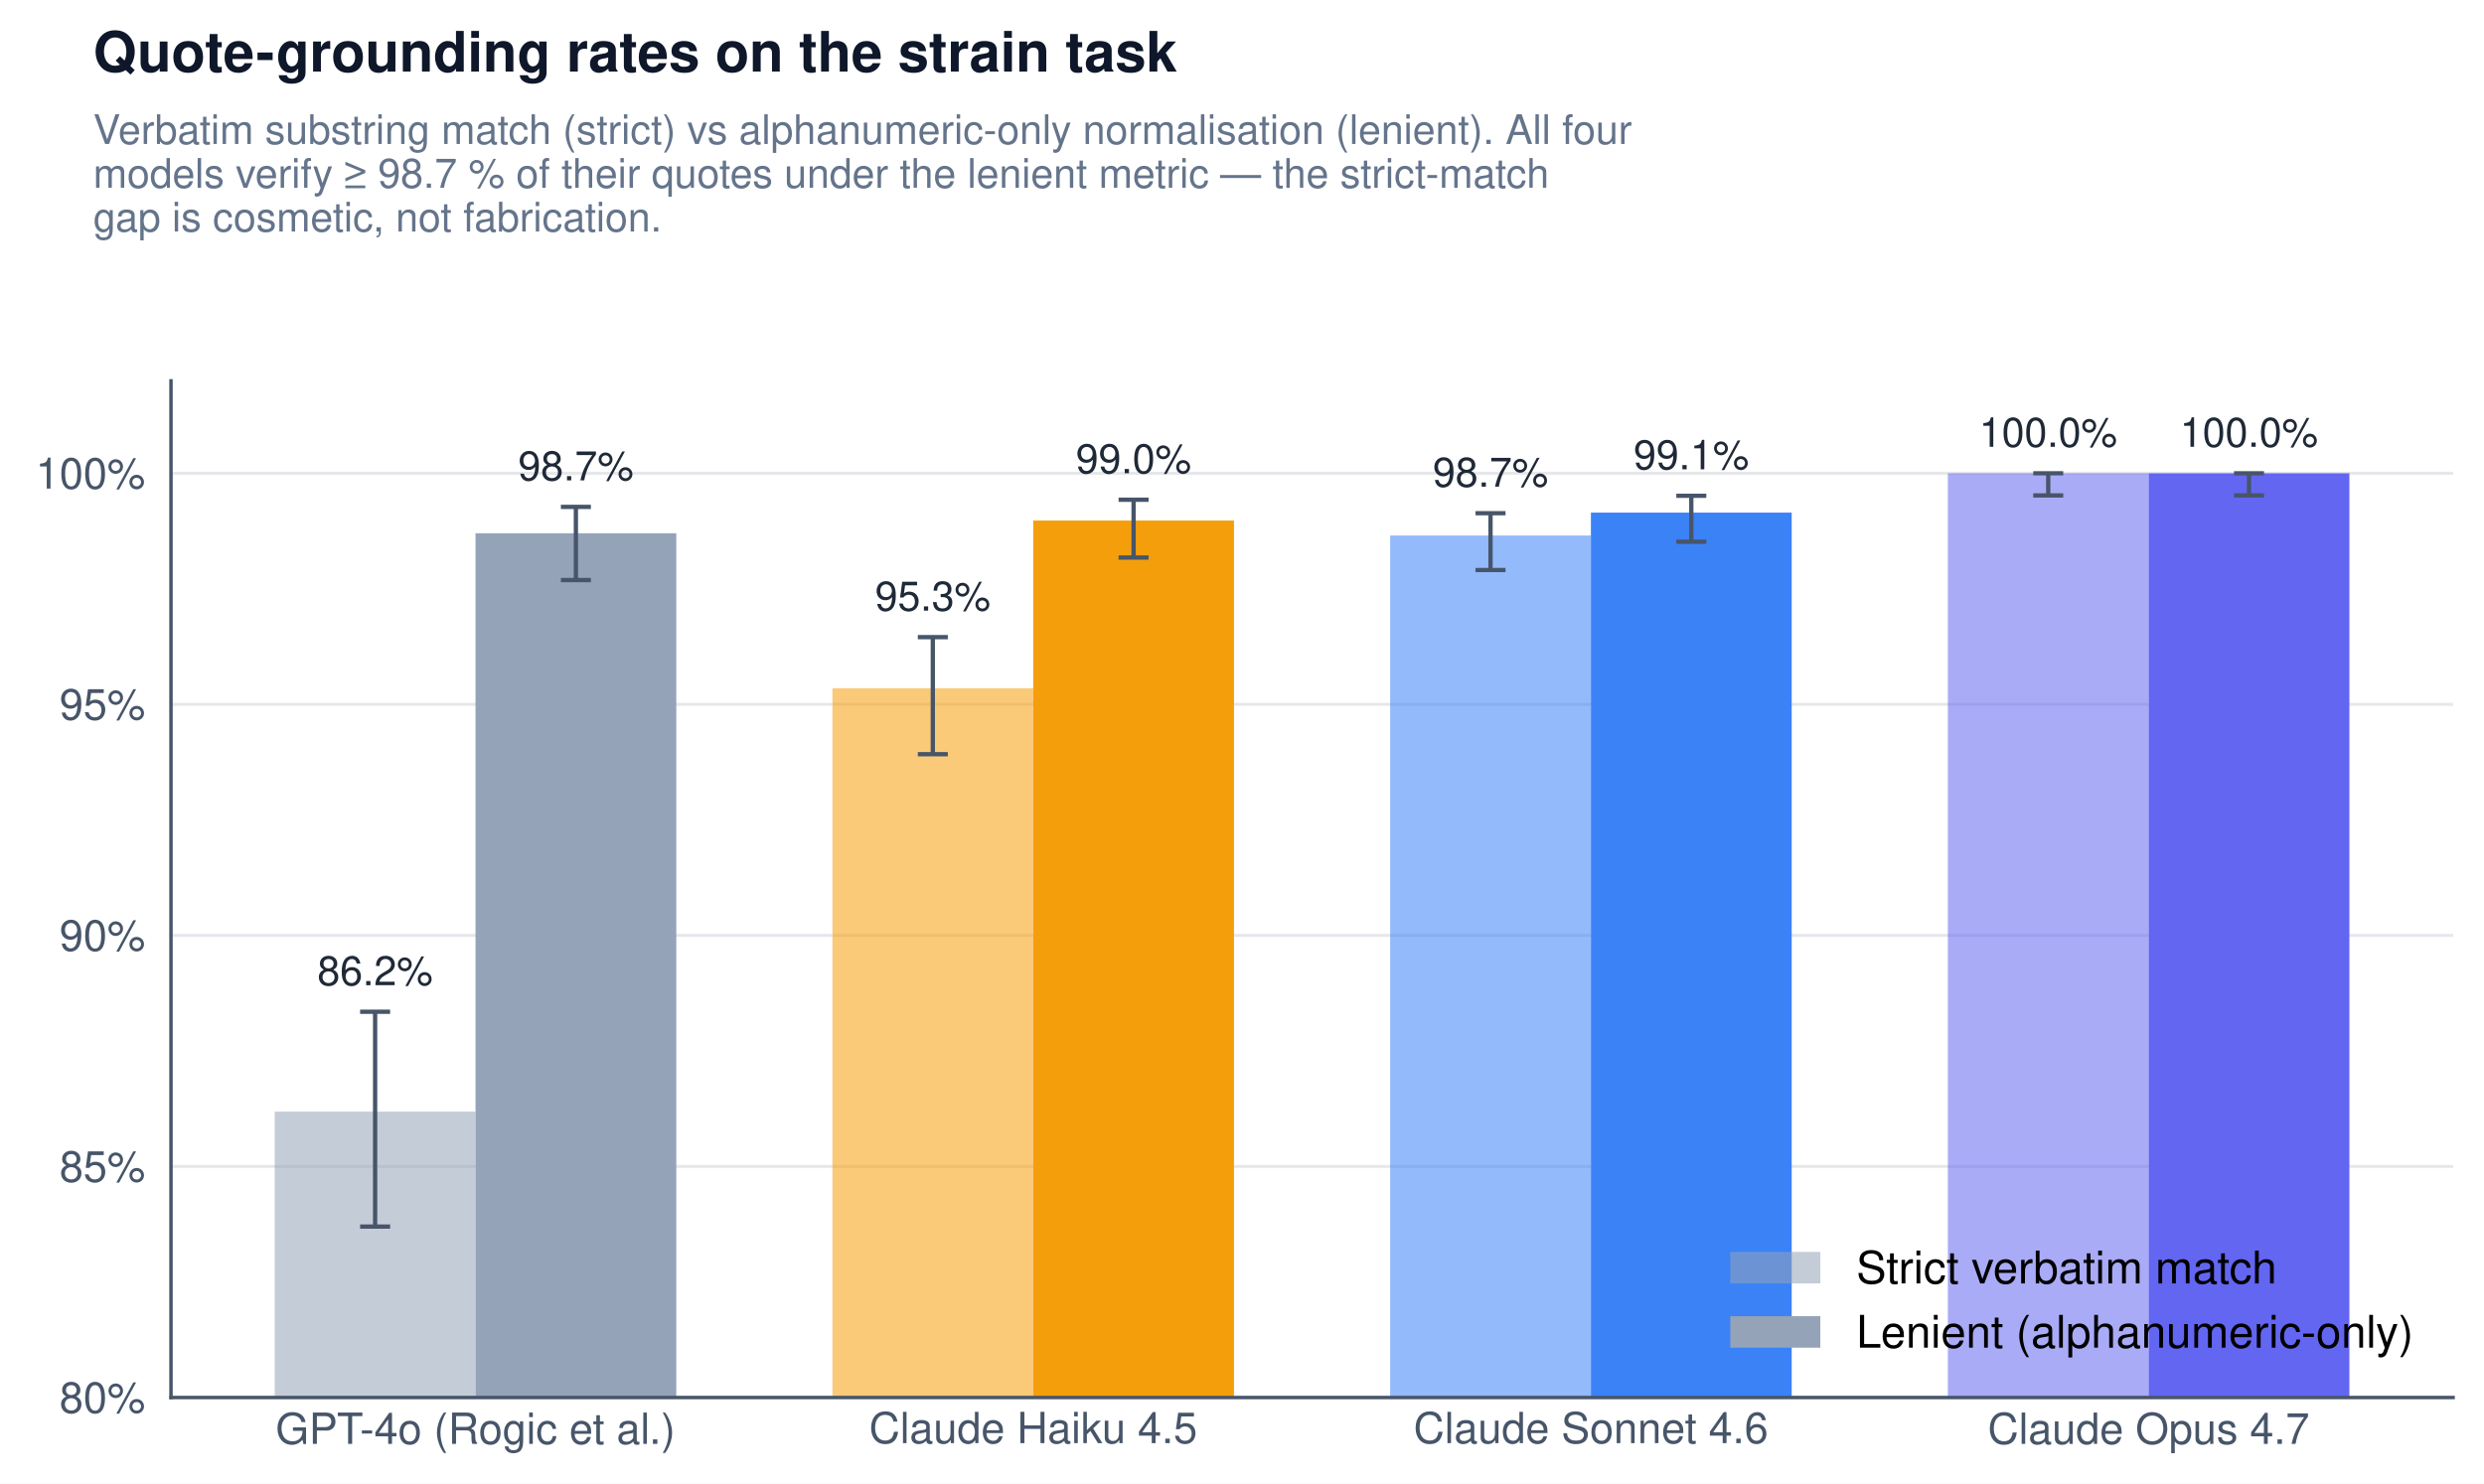
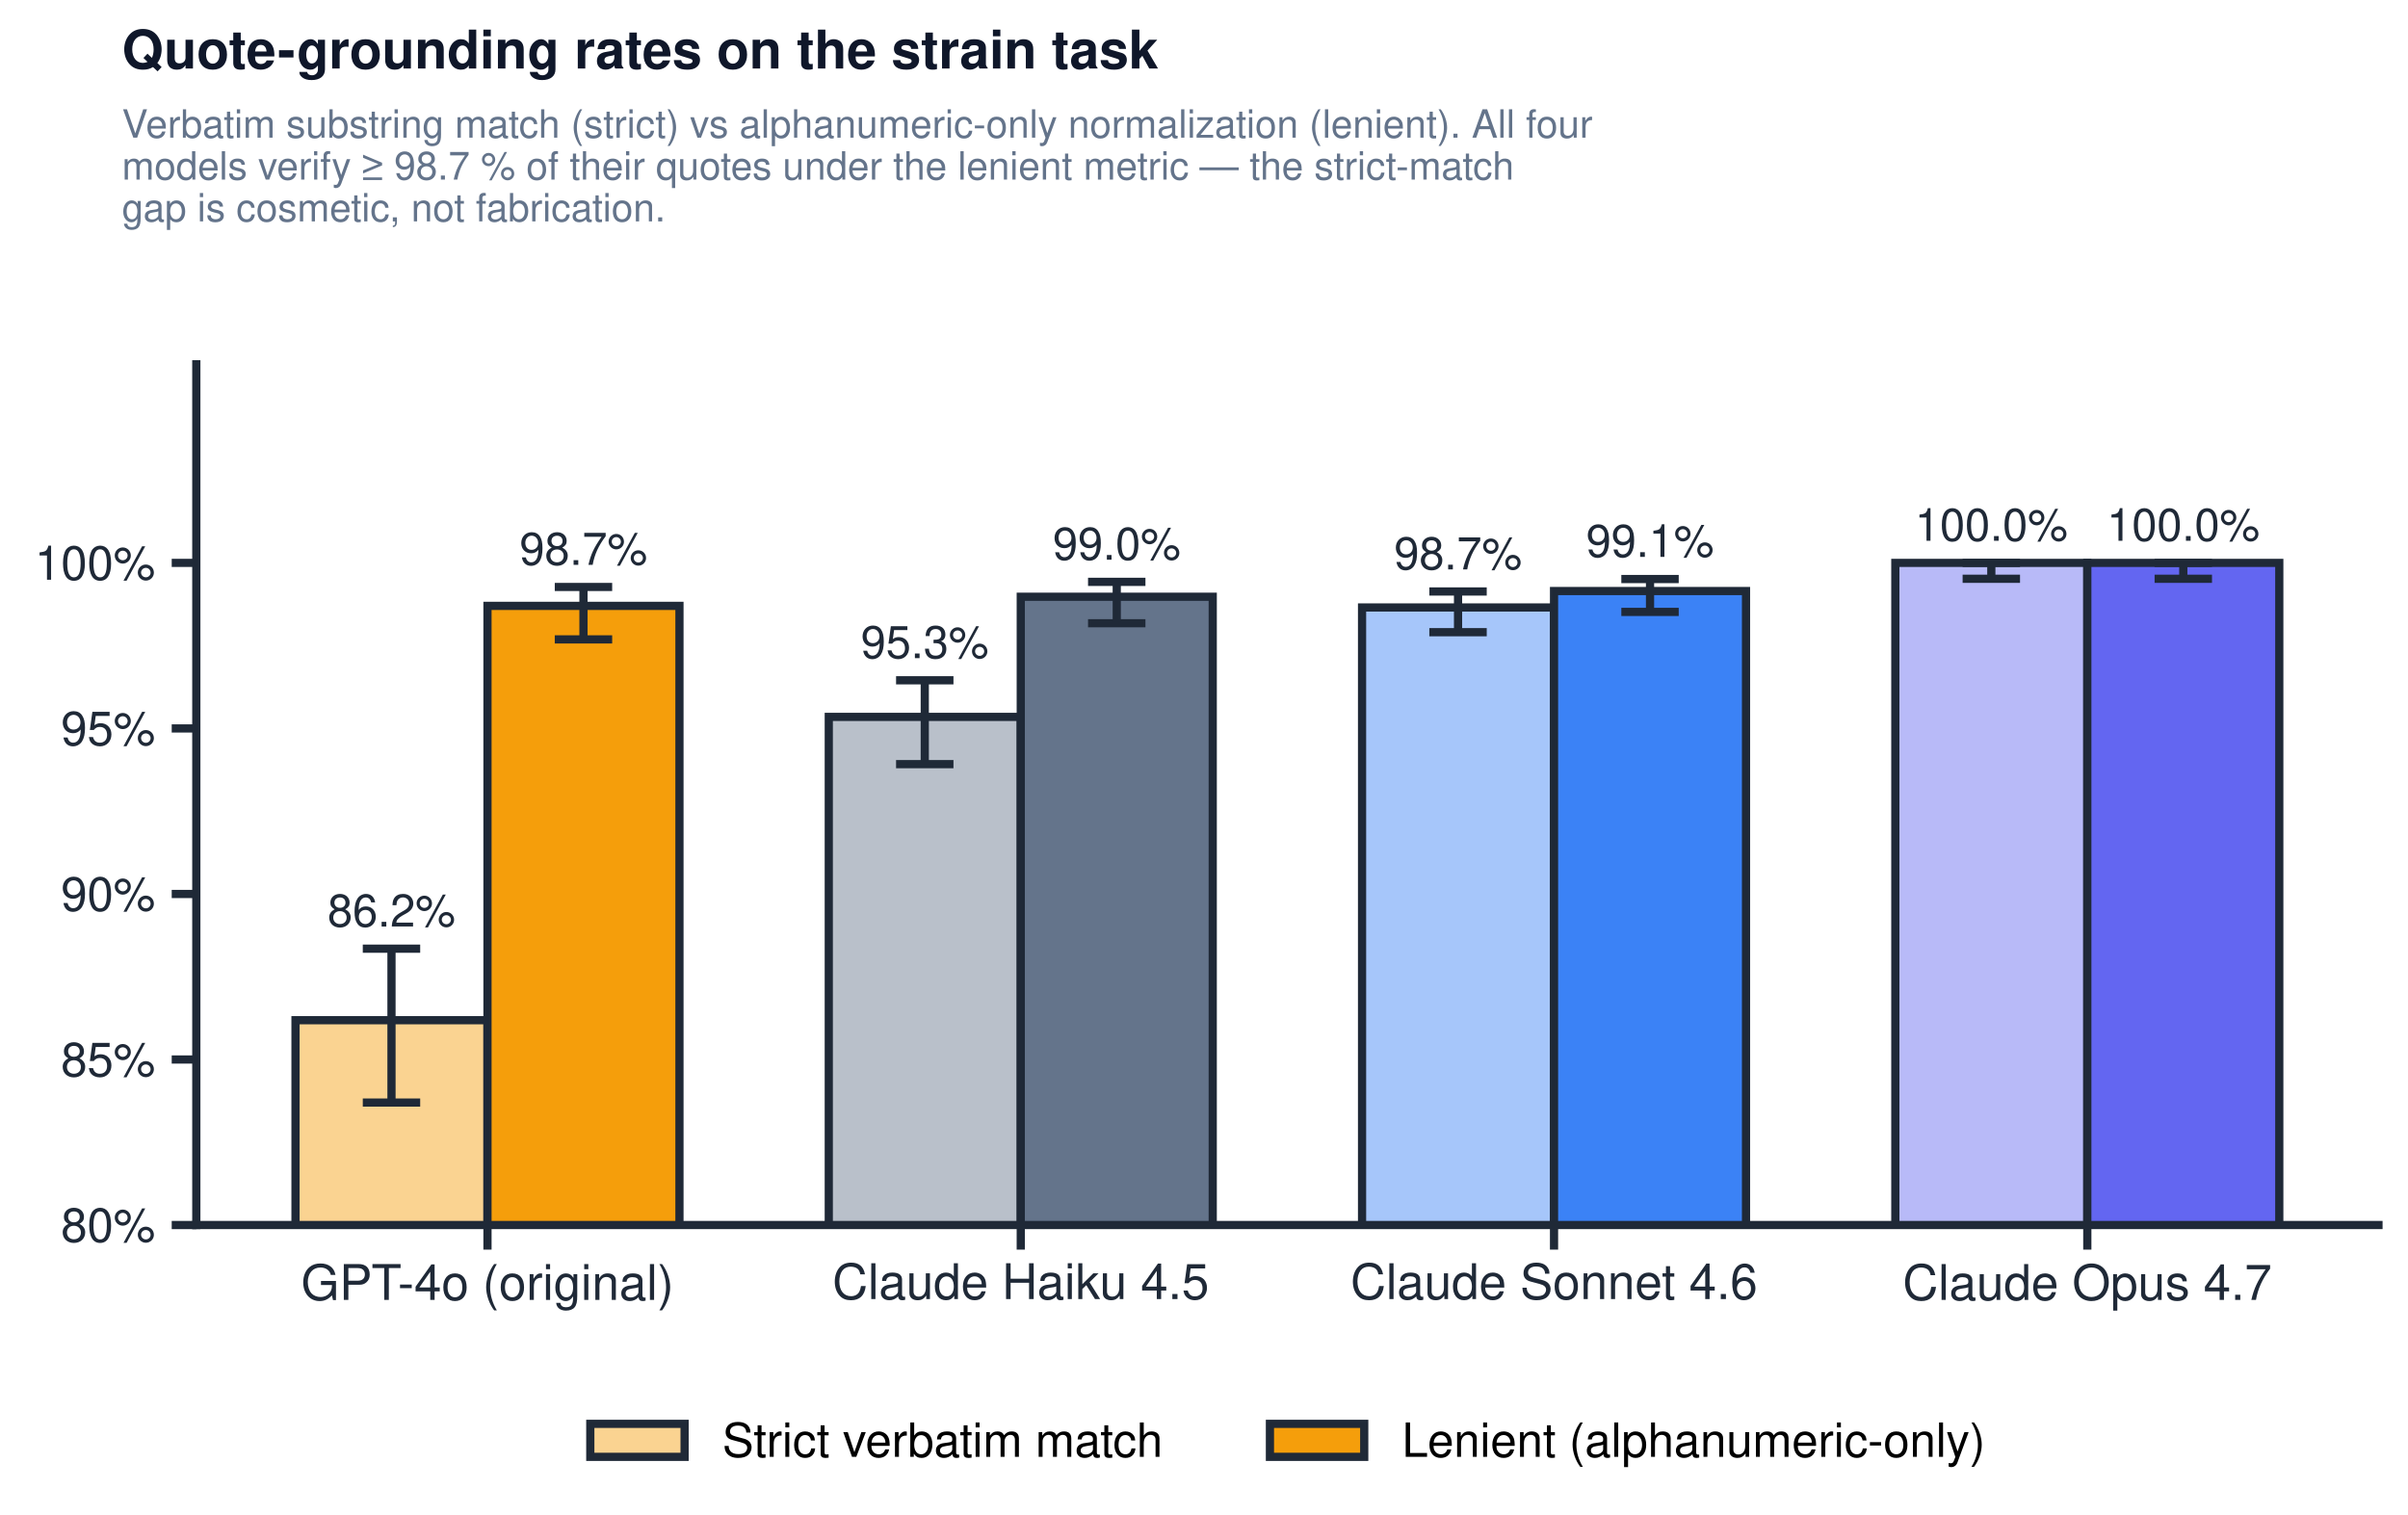
- <svg xmlns="http://www.w3.org/2000/svg" xmlns:xlink="http://www.w3.org/1999/xlink" width="579.302pt" height="346.116pt" viewBox="0 0 579.302 346.116" version="1.1">
+ <svg xmlns="http://www.w3.org/2000/svg" xmlns:xlink="http://www.w3.org/1999/xlink" width="587.304pt" height="369.528pt" viewBox="0 0 587.304 369.528" version="1.1">
  <defs>
    <style type="text/css">*{stroke-linejoin: round; stroke-linecap: butt}</style>
  </defs>
  <g id="figure_1">
    <g id="patch_1">
-       <path d="M 0 346.116  L 579.302 346.116  L 579.302 0  L 0 0  z " style="fill: #ffffff" />
+       <path d="M 0 369.528  L 587.304 369.528  L 587.304 0  L 0 0  z " style="fill: #ffffff" />
    </g>
    <g id="axes_1">
      <g id="patch_2">
-         <path d="M 39.878 326.016  L 572.102 326.016  L 572.102 88.848  L 39.878 88.848  z " style="fill: #ffffff" />
+         <path d="M 47.88 298.8  L 580.104 298.8  L 580.104 88.848  L 47.88 88.848  z " style="fill: #ffffff" />
      </g>
      <g id="matplotlib.axis_1">
        <g id="xtick_1">
-           <g id="line2d_1" />
+           <g id="line2d_1">
+             <defs>
+               <path id="mc9f4af53dd" d="M 0 0  L 0 6  " style="stroke: #1f2937; stroke-width: 2" />
+             </defs>
+             <g>
+               <use xlink:href="#mc9f4af53dd" x="118.895" y="298.8" style="fill: #1f2937; stroke: #1f2937; stroke-width: 2" />
+             </g>
+           </g>
          <g id="text_1">
-             <text style="fill: #475569; font: 10px 'Helvetica Neue', 'Helvetica', 'Arial', 'DejaVu Sans'; text-anchor: middle" x="110.893" y="336.825" transform="rotate(-0 110.8934 336.8254)">GPT-4o (Rogic et al.)</text>
+             <text style="fill: #1f2937; font: 12px 'Helvetica Neue', 'Helvetica', 'Arial', 'DejaVu Sans'; text-anchor: middle" x="118.895" y="317.071" transform="rotate(-0 118.8951 317.0713)">GPT-4o (original)</text>
          </g>
        </g>
        <g id="xtick_2">
-           <g id="line2d_2" />
+           <g id="line2d_2">
+             <g>
+               <use xlink:href="#mc9f4af53dd" x="248.96" y="298.8" style="fill: #1f2937; stroke: #1f2937; stroke-width: 2" />
+             </g>
+           </g>
          <g id="text_2">
-             <text style="fill: #475569; font: 10px 'Helvetica Neue', 'Helvetica', 'Arial', 'DejaVu Sans'; text-anchor: middle" x="240.958" y="336.657" transform="rotate(-0 240.9579 336.6566)">Claude Haiku 4.5</text>
+             <text style="fill: #1f2937; font: 12px 'Helvetica Neue', 'Helvetica', 'Arial', 'DejaVu Sans'; text-anchor: middle" x="248.96" y="316.869" transform="rotate(-0 248.9596 316.8687)">Claude Haiku 4.5</text>
          </g>
        </g>
        <g id="xtick_3">
-           <g id="line2d_3" />
+           <g id="line2d_3">
+             <g>
+               <use xlink:href="#mc9f4af53dd" x="379.024" y="298.8" style="fill: #1f2937; stroke: #1f2937; stroke-width: 2" />
+             </g>
+           </g>
          <g id="text_3">
-             <text style="fill: #475569; font: 10px 'Helvetica Neue', 'Helvetica', 'Arial', 'DejaVu Sans'; text-anchor: middle" x="371.022" y="336.657" transform="rotate(-0 371.0224 336.6566)">Claude Sonnet 4.6</text>
+             <text style="fill: #1f2937; font: 12px 'Helvetica Neue', 'Helvetica', 'Arial', 'DejaVu Sans'; text-anchor: middle" x="379.024" y="316.869" transform="rotate(-0 379.0241 316.8687)">Claude Sonnet 4.6</text>
          </g>
        </g>
        <g id="xtick_4">
-           <g id="line2d_4" />
+           <g id="line2d_4">
+             <g>
+               <use xlink:href="#mc9f4af53dd" x="509.089" y="298.8" style="fill: #1f2937; stroke: #1f2937; stroke-width: 2" />
+             </g>
+           </g>
          <g id="text_4">
-             <text style="fill: #475569; font: 10px 'Helvetica Neue', 'Helvetica', 'Arial', 'DejaVu Sans'; text-anchor: middle" x="501.087" y="336.825" transform="rotate(-0 501.0869 336.8254)">Claude Opus 4.7</text>
+             <text style="fill: #1f2937; font: 12px 'Helvetica Neue', 'Helvetica', 'Arial', 'DejaVu Sans'; text-anchor: middle" x="509.089" y="317.071" transform="rotate(-0 509.0886 317.0713)">Claude Opus 4.7</text>
          </g>
        </g>
      </g>
      <g id="matplotlib.axis_2">
        <g id="ytick_1">
          <g id="line2d_5">
-             <path d="M 39.878 326.016  L 572.102 326.016  " clip-path="url(#p03b63662e0)" style="fill: none; stroke: #e5e7eb; stroke-width: 0.7; stroke-linecap: square" />
-           </g>
-           <g id="line2d_6" />
+             <defs>
+               <path id="m48b9005f78" d="M 0 0  L -6 0  " style="stroke: #1f2937; stroke-width: 2" />
+             </defs>
+             <g>
+               <use xlink:href="#m48b9005f78" x="47.88" y="298.8" style="fill: #1f2937; stroke: #1f2937; stroke-width: 2" />
+             </g>
+           </g>
          <g id="text_5">
-             <text style="fill: #475569; font: 10px 'Helvetica Neue', 'Helvetica', 'Arial', 'DejaVu Sans'; text-anchor: end" x="33.878" y="329.586" transform="rotate(-0 33.87812 329.5863)">80%</text>
+             <text style="fill: #1f2937; font: 11.5px 'Helvetica Neue', 'Helvetica', 'Arial', 'DejaVu Sans'; text-anchor: end" x="37.88" y="302.906" transform="rotate(-0 37.87984 302.9059)">80%</text>
          </g>
        </g>
        <g id="ytick_2">
+           <g id="line2d_6">
+             <g>
+               <use xlink:href="#m48b9005f78" x="47.88" y="258.425" style="fill: #1f2937; stroke: #1f2937; stroke-width: 2" />
+             </g>
+           </g>
+           <g id="text_6">
+             <text style="fill: #1f2937; font: 11.5px 'Helvetica Neue', 'Helvetica', 'Arial', 'DejaVu Sans'; text-anchor: end" x="37.88" y="262.53" transform="rotate(-0 37.87984 262.5305)">85%</text>
+           </g>
+         </g>
+         <g id="ytick_3">
          <g id="line2d_7">
-             <path d="M 39.878 272.114  L 572.102 272.114  " clip-path="url(#p03b63662e0)" style="fill: none; stroke: #e5e7eb; stroke-width: 0.7; stroke-linecap: square" />
-           </g>
-           <g id="line2d_8" />
-           <g id="text_6">
-             <text style="fill: #475569; font: 10px 'Helvetica Neue', 'Helvetica', 'Arial', 'DejaVu Sans'; text-anchor: end" x="33.878" y="275.684" transform="rotate(-0 33.87812 275.6845)">85%</text>
-           </g>
-         </g>
-         <g id="ytick_3">
+             <g>
+               <use xlink:href="#m48b9005f78" x="47.88" y="218.049" style="fill: #1f2937; stroke: #1f2937; stroke-width: 2" />
+             </g>
+           </g>
+           <g id="text_7">
+             <text style="fill: #1f2937; font: 11.5px 'Helvetica Neue', 'Helvetica', 'Arial', 'DejaVu Sans'; text-anchor: end" x="37.88" y="222.155" transform="rotate(-0 37.87984 222.1551)">90%</text>
+           </g>
+         </g>
+         <g id="ytick_4">
+           <g id="line2d_8">
+             <g>
+               <use xlink:href="#m48b9005f78" x="47.88" y="177.674" style="fill: #1f2937; stroke: #1f2937; stroke-width: 2" />
+             </g>
+           </g>
+           <g id="text_8">
+             <text style="fill: #1f2937; font: 11.5px 'Helvetica Neue', 'Helvetica', 'Arial', 'DejaVu Sans'; text-anchor: end" x="37.88" y="181.78" transform="rotate(-0 37.87984 181.7797)">95%</text>
+           </g>
+         </g>
+         <g id="ytick_5">
          <g id="line2d_9">
-             <path d="M 39.878 218.212  L 572.102 218.212  " clip-path="url(#p03b63662e0)" style="fill: none; stroke: #e5e7eb; stroke-width: 0.7; stroke-linecap: square" />
-           </g>
-           <g id="line2d_10" />
-           <g id="text_7">
-             <text style="fill: #475569; font: 10px 'Helvetica Neue', 'Helvetica', 'Arial', 'DejaVu Sans'; text-anchor: end" x="33.878" y="221.783" transform="rotate(-0 33.87812 221.7827)">90%</text>
-           </g>
-         </g>
-         <g id="ytick_4">
-           <g id="line2d_11">
-             <path d="M 39.878 164.311  L 572.102 164.311  " clip-path="url(#p03b63662e0)" style="fill: none; stroke: #e5e7eb; stroke-width: 0.7; stroke-linecap: square" />
-           </g>
-           <g id="line2d_12" />
-           <g id="text_8">
-             <text style="fill: #475569; font: 10px 'Helvetica Neue', 'Helvetica', 'Arial', 'DejaVu Sans'; text-anchor: end" x="33.878" y="167.881" transform="rotate(-0 33.87812 167.8809)">95%</text>
-           </g>
-         </g>
-         <g id="ytick_5">
-           <g id="line2d_13">
-             <path d="M 39.878 110.409  L 572.102 110.409  " clip-path="url(#p03b63662e0)" style="fill: none; stroke: #e5e7eb; stroke-width: 0.7; stroke-linecap: square" />
-           </g>
-           <g id="line2d_14" />
+             <g>
+               <use xlink:href="#m48b9005f78" x="47.88" y="137.298" style="fill: #1f2937; stroke: #1f2937; stroke-width: 2" />
+             </g>
+           </g>
          <g id="text_9">
-             <text style="fill: #475569; font: 10px 'Helvetica Neue', 'Helvetica', 'Arial', 'DejaVu Sans'; text-anchor: end" x="33.878" y="113.979" transform="rotate(-0 33.87812 113.979)">100%</text>
+             <text style="fill: #1f2937; font: 11.5px 'Helvetica Neue', 'Helvetica', 'Arial', 'DejaVu Sans'; text-anchor: end" x="37.88" y="141.404" transform="rotate(-0 37.87984 141.4043)">100%</text>
          </g>
        </g>
      </g>
      <g id="patch_3">
-         <path d="M 64.07 1188.445  L 110.893 1188.445  L 110.893 259.323  L 64.07 259.323  z " clip-path="url(#p03b63662e0)" style="fill: #94a3b8; opacity: 0.55" />
+         <path d="M 72.072 944.806  L 118.895 944.806  L 118.895 248.843  L 72.072 248.843  z " clip-path="url(#p3ae686d781)" style="fill: #fad391; stroke: #1f2937; stroke-width: 2; stroke-linejoin: miter" />
      </g>
      <g id="patch_4">
-         <path d="M 194.135 1188.445  L 240.958 1188.445  L 240.958 160.55  L 194.135 160.55  z " clip-path="url(#p03b63662e0)" style="fill: #f59e0b; opacity: 0.55" />
+         <path d="M 202.136 944.806  L 248.96 944.806  L 248.96 174.857  L 202.136 174.857  z " clip-path="url(#p3ae686d781)" style="fill: #b9c0ca; stroke: #1f2937; stroke-width: 2; stroke-linejoin: miter" />
      </g>
      <g id="patch_5">
-         <path d="M 324.199 1188.445  L 371.022 1188.445  L 371.022 124.925  L 324.199 124.925  z " clip-path="url(#p03b63662e0)" style="fill: #3b82f6; opacity: 0.55" />
+         <path d="M 332.201 944.806  L 379.024 944.806  L 379.024 148.172  L 332.201 148.172  z " clip-path="url(#p3ae686d781)" style="fill: #a6c6fa; stroke: #1f2937; stroke-width: 2; stroke-linejoin: miter" />
      </g>
      <g id="patch_6">
-         <path d="M 454.264 1188.445  L 501.087 1188.445  L 501.087 110.409  L 454.264 110.409  z " clip-path="url(#p03b63662e0)" style="fill: #6366f1; opacity: 0.55" />
+         <path d="M 462.265 944.806  L 509.089 944.806  L 509.089 137.298  L 462.265 137.298  z " clip-path="url(#p3ae686d781)" style="fill: #b8baf8; stroke: #1f2937; stroke-width: 2; stroke-linejoin: miter" />
      </g>
      <g id="patch_7">
-         <path d="M 110.893 1188.445  L 157.717 1188.445  L 157.717 124.409  L 110.893 124.409  z " clip-path="url(#p03b63662e0)" style="fill: #94a3b8" />
+         <path d="M 118.895 944.806  L 165.718 944.806  L 165.718 147.786  L 118.895 147.786  z " clip-path="url(#p3ae686d781)" style="fill: #f59e0b; stroke: #1f2937; stroke-width: 2; stroke-linejoin: miter" />
      </g>
      <g id="patch_8">
-         <path d="M 240.958 1188.445  L 287.781 1188.445  L 287.781 121.44  L 240.958 121.44  z " clip-path="url(#p03b63662e0)" style="fill: #f59e0b" />
+         <path d="M 248.96 944.806  L 295.783 944.806  L 295.783 145.561  L 248.96 145.561  z " clip-path="url(#p3ae686d781)" style="fill: #64748b; stroke: #1f2937; stroke-width: 2; stroke-linejoin: miter" />
      </g>
      <g id="patch_9">
-         <path d="M 371.022 1188.445  L 417.846 1188.445  L 417.846 119.577  L 371.022 119.577  z " clip-path="url(#p03b63662e0)" style="fill: #3b82f6" />
+         <path d="M 379.024 944.806  L 425.847 944.806  L 425.847 144.166  L 379.024 144.166  z " clip-path="url(#p3ae686d781)" style="fill: #3b82f6; stroke: #1f2937; stroke-width: 2; stroke-linejoin: miter" />
      </g>
      <g id="patch_10">
-         <path d="M 501.087 1188.445  L 547.91 1188.445  L 547.91 110.409  L 501.087 110.409  z " clip-path="url(#p03b63662e0)" style="fill: #6366f1" />
+         <path d="M 509.089 944.806  L 555.912 944.806  L 555.912 137.298  L 509.089 137.298  z " clip-path="url(#p3ae686d781)" style="fill: #6366f1; stroke: #1f2937; stroke-width: 2; stroke-linejoin: miter" />
      </g>
      <g id="LineCollection_1">
-         <path d="M 87.482 286.14  L 87.482 236.028  " clip-path="url(#p03b63662e0)" style="fill: none; stroke: #475569" />
-         <path d="M 217.546 175.949  L 217.546 148.632  " clip-path="url(#p03b63662e0)" style="fill: none; stroke: #475569" />
-         <path d="M 347.611 132.979  L 347.611 119.72  " clip-path="url(#p03b63662e0)" style="fill: none; stroke: #475569" />
-         <path d="M 477.675 115.574  L 477.675 110.409  " clip-path="url(#p03b63662e0)" style="fill: none; stroke: #475569" />
-       </g>
-       <g id="line2d_15">
+         <path d="M 95.483 268.931  L 95.483 231.394  " clip-path="url(#p3ae686d781)" style="fill: none; stroke: #1f2937; stroke-width: 2" />
+         <path d="M 225.548 186.392  L 225.548 165.93  " clip-path="url(#p3ae686d781)" style="fill: none; stroke: #1f2937; stroke-width: 2" />
+         <path d="M 355.612 154.204  L 355.612 144.273  " clip-path="url(#p3ae686d781)" style="fill: none; stroke: #1f2937; stroke-width: 2" />
+         <path d="M 485.677 141.167  L 485.677 137.298  " clip-path="url(#p3ae686d781)" style="fill: none; stroke: #1f2937; stroke-width: 2" />
+       </g>
+       <g id="line2d_10">
        <defs>
-           <path id="m42ac552eac" d="M 3.5 0  L -3.5 -0  " style="stroke: #475569" />
+           <path id="m5eaf5eff44" d="M 7 0  L -7 -0  " style="stroke: #1f2937; stroke-width: 2" />
        </defs>
-         <g clip-path="url(#p03b63662e0)">
-           <use xlink:href="#m42ac552eac" x="87.482" y="286.14" style="fill: #475569; stroke: #475569" />
-           <use xlink:href="#m42ac552eac" x="217.546" y="175.949" style="fill: #475569; stroke: #475569" />
-           <use xlink:href="#m42ac552eac" x="347.611" y="132.979" style="fill: #475569; stroke: #475569" />
-           <use xlink:href="#m42ac552eac" x="477.675" y="115.574" style="fill: #475569; stroke: #475569" />
-         </g>
-       </g>
-       <g id="line2d_16">
-         <g clip-path="url(#p03b63662e0)">
-           <use xlink:href="#m42ac552eac" x="87.482" y="236.028" style="fill: #475569; stroke: #475569" />
-           <use xlink:href="#m42ac552eac" x="217.546" y="148.632" style="fill: #475569; stroke: #475569" />
-           <use xlink:href="#m42ac552eac" x="347.611" y="119.72" style="fill: #475569; stroke: #475569" />
-           <use xlink:href="#m42ac552eac" x="477.675" y="110.409" style="fill: #475569; stroke: #475569" />
+         <g clip-path="url(#p3ae686d781)">
+           <use xlink:href="#m5eaf5eff44" x="95.483" y="268.931" style="fill: #1f2937; stroke: #1f2937; stroke-width: 2" />
+           <use xlink:href="#m5eaf5eff44" x="225.548" y="186.392" style="fill: #1f2937; stroke: #1f2937; stroke-width: 2" />
+           <use xlink:href="#m5eaf5eff44" x="355.612" y="154.204" style="fill: #1f2937; stroke: #1f2937; stroke-width: 2" />
+           <use xlink:href="#m5eaf5eff44" x="485.677" y="141.167" style="fill: #1f2937; stroke: #1f2937; stroke-width: 2" />
+         </g>
+       </g>
+       <g id="line2d_11">
+         <g clip-path="url(#p3ae686d781)">
+           <use xlink:href="#m5eaf5eff44" x="95.483" y="231.394" style="fill: #1f2937; stroke: #1f2937; stroke-width: 2" />
+           <use xlink:href="#m5eaf5eff44" x="225.548" y="165.93" style="fill: #1f2937; stroke: #1f2937; stroke-width: 2" />
+           <use xlink:href="#m5eaf5eff44" x="355.612" y="144.273" style="fill: #1f2937; stroke: #1f2937; stroke-width: 2" />
+           <use xlink:href="#m5eaf5eff44" x="485.677" y="137.298" style="fill: #1f2937; stroke: #1f2937; stroke-width: 2" />
        </g>
      </g>
      <g id="LineCollection_2">
-         <path d="M 134.305 135.317  L 134.305 118.243  " clip-path="url(#p03b63662e0)" style="fill: none; stroke: #475569" />
-         <path d="M 264.369 130.061  L 264.369 116.578  " clip-path="url(#p03b63662e0)" style="fill: none; stroke: #475569" />
-         <path d="M 394.434 126.371  L 394.434 115.66  " clip-path="url(#p03b63662e0)" style="fill: none; stroke: #475569" />
-         <path d="M 524.499 115.574  L 524.499 110.409  " clip-path="url(#p03b63662e0)" style="fill: none; stroke: #475569" />
-       </g>
-       <g id="line2d_17">
-         <g clip-path="url(#p03b63662e0)">
-           <use xlink:href="#m42ac552eac" x="134.305" y="135.317" style="fill: #475569; stroke: #475569" />
-           <use xlink:href="#m42ac552eac" x="264.369" y="130.061" style="fill: #475569; stroke: #475569" />
-           <use xlink:href="#m42ac552eac" x="394.434" y="126.371" style="fill: #475569; stroke: #475569" />
-           <use xlink:href="#m42ac552eac" x="524.499" y="115.574" style="fill: #475569; stroke: #475569" />
-         </g>
-       </g>
-       <g id="line2d_18">
-         <g clip-path="url(#p03b63662e0)">
-           <use xlink:href="#m42ac552eac" x="134.305" y="118.243" style="fill: #475569; stroke: #475569" />
-           <use xlink:href="#m42ac552eac" x="264.369" y="116.578" style="fill: #475569; stroke: #475569" />
-           <use xlink:href="#m42ac552eac" x="394.434" y="115.66" style="fill: #475569; stroke: #475569" />
-           <use xlink:href="#m42ac552eac" x="524.499" y="110.409" style="fill: #475569; stroke: #475569" />
+         <path d="M 142.307 155.956  L 142.307 143.167  " clip-path="url(#p3ae686d781)" style="fill: none; stroke: #1f2937; stroke-width: 2" />
+         <path d="M 272.371 152.019  L 272.371 141.92  " clip-path="url(#p3ae686d781)" style="fill: none; stroke: #1f2937; stroke-width: 2" />
+         <path d="M 402.436 149.255  L 402.436 141.232  " clip-path="url(#p3ae686d781)" style="fill: none; stroke: #1f2937; stroke-width: 2" />
+         <path d="M 532.5 141.167  L 532.5 137.298  " clip-path="url(#p3ae686d781)" style="fill: none; stroke: #1f2937; stroke-width: 2" />
+       </g>
+       <g id="line2d_12">
+         <g clip-path="url(#p3ae686d781)">
+           <use xlink:href="#m5eaf5eff44" x="142.307" y="155.956" style="fill: #1f2937; stroke: #1f2937; stroke-width: 2" />
+           <use xlink:href="#m5eaf5eff44" x="272.371" y="152.019" style="fill: #1f2937; stroke: #1f2937; stroke-width: 2" />
+           <use xlink:href="#m5eaf5eff44" x="402.436" y="149.255" style="fill: #1f2937; stroke: #1f2937; stroke-width: 2" />
+           <use xlink:href="#m5eaf5eff44" x="532.5" y="141.167" style="fill: #1f2937; stroke: #1f2937; stroke-width: 2" />
+         </g>
+       </g>
+       <g id="line2d_13">
+         <g clip-path="url(#p3ae686d781)">
+           <use xlink:href="#m5eaf5eff44" x="142.307" y="143.167" style="fill: #1f2937; stroke: #1f2937; stroke-width: 2" />
+           <use xlink:href="#m5eaf5eff44" x="272.371" y="141.92" style="fill: #1f2937; stroke: #1f2937; stroke-width: 2" />
+           <use xlink:href="#m5eaf5eff44" x="402.436" y="141.232" style="fill: #1f2937; stroke: #1f2937; stroke-width: 2" />
+           <use xlink:href="#m5eaf5eff44" x="532.5" y="137.298" style="fill: #1f2937; stroke: #1f2937; stroke-width: 2" />
        </g>
      </g>
      <g id="patch_11">
-         <path d="M 39.878 326.016  L 39.878 88.848  " style="fill: none; stroke: #475569; stroke-width: 0.8; stroke-linejoin: miter; stroke-linecap: square" />
+         <path d="M 47.88 298.8  L 47.88 88.848  " style="fill: none; stroke: #1f2937; stroke-width: 2; stroke-linejoin: miter; stroke-linecap: square" />
      </g>
      <g id="patch_12">
-         <path d="M 39.878 326.016  L 572.102 326.016  " style="fill: none; stroke: #475569; stroke-width: 0.8; stroke-linejoin: miter; stroke-linecap: square" />
+         <path d="M 47.88 298.8  L 580.104 298.8  " style="fill: none; stroke: #1f2937; stroke-width: 2; stroke-linejoin: miter; stroke-linecap: square" />
      </g>
      <g id="text_10">
-         <text style="fill: #1f2937; font: 9.5px 'Helvetica Neue', 'Helvetica', 'Arial', 'DejaVu Sans'; text-anchor: middle" x="87.482" y="229.844" transform="rotate(-0 87.48174 229.8442)">86.2%</text>
+         <text style="fill: #1f2937; font: 11px 'Helvetica Neue', 'Helvetica', 'Arial', 'DejaVu Sans'; text-anchor: middle" x="95.483" y="225.997" transform="rotate(-0 95.48346 225.9969)">86.2%</text>
      </g>
      <g id="text_11">
-         <text style="fill: #1f2937; font: 9.5px 'Helvetica Neue', 'Helvetica', 'Arial', 'DejaVu Sans'; text-anchor: middle" x="217.546" y="142.448" transform="rotate(-0 217.5463 142.4483)">95.3%</text>
+         <text style="fill: #1f2937; font: 11px 'Helvetica Neue', 'Helvetica', 'Arial', 'DejaVu Sans'; text-anchor: middle" x="225.548" y="160.533" transform="rotate(-0 225.548 160.5325)">95.3%</text>
      </g>
      <g id="text_12">
-         <text style="fill: #1f2937; font: 9.5px 'Helvetica Neue', 'Helvetica', 'Arial', 'DejaVu Sans'; text-anchor: middle" x="347.611" y="113.536" transform="rotate(-0 347.6108 113.5361)">98.7%</text>
+         <text style="fill: #1f2937; font: 11px 'Helvetica Neue', 'Helvetica', 'Arial', 'DejaVu Sans'; text-anchor: middle" x="355.612" y="138.876" transform="rotate(-0 355.6125 138.8758)">98.7%</text>
      </g>
      <g id="text_13">
-         <text style="fill: #1f2937; font: 9.5px 'Helvetica Neue', 'Helvetica', 'Arial', 'DejaVu Sans'; text-anchor: middle" x="477.675" y="104.225" transform="rotate(-0 477.6753 104.2248)">100.0%</text>
+         <text style="fill: #1f2937; font: 11px 'Helvetica Neue', 'Helvetica', 'Arial', 'DejaVu Sans'; text-anchor: middle" x="485.677" y="131.901" transform="rotate(-0 485.677 131.9011)">100.0%</text>
      </g>
      <g id="text_14">
-         <text style="fill: #1f2937; font: 9.5px 'Helvetica Neue', 'Helvetica', 'Arial', 'DejaVu Sans'; text-anchor: middle" x="134.305" y="112.059" transform="rotate(-0 134.305 112.0588)">98.7%</text>
+         <text style="fill: #1f2937; font: 11px 'Helvetica Neue', 'Helvetica', 'Arial', 'DejaVu Sans'; text-anchor: middle" x="142.307" y="137.769" transform="rotate(-0 142.3067 137.7692)">98.7%</text>
      </g>
      <g id="text_15">
-         <text style="fill: #1f2937; font: 9.5px 'Helvetica Neue', 'Helvetica', 'Arial', 'DejaVu Sans'; text-anchor: middle" x="264.369" y="110.395" transform="rotate(-0 264.3695 110.3945)">99.0%</text>
+         <text style="fill: #1f2937; font: 11px 'Helvetica Neue', 'Helvetica', 'Arial', 'DejaVu Sans'; text-anchor: middle" x="272.371" y="136.523" transform="rotate(-0 272.3712 136.5226)">99.0%</text>
      </g>
      <g id="text_16">
-         <text style="fill: #1f2937; font: 9.5px 'Helvetica Neue', 'Helvetica', 'Arial', 'DejaVu Sans'; text-anchor: middle" x="394.434" y="109.477" transform="rotate(-0 394.434 109.4765)">99.1%</text>
+         <text style="fill: #1f2937; font: 11px 'Helvetica Neue', 'Helvetica', 'Arial', 'DejaVu Sans'; text-anchor: middle" x="402.436" y="135.835" transform="rotate(-0 402.4357 135.8349)">99.1%</text>
      </g>
      <g id="text_17">
-         <text style="fill: #1f2937; font: 9.5px 'Helvetica Neue', 'Helvetica', 'Arial', 'DejaVu Sans'; text-anchor: middle" x="524.499" y="104.225" transform="rotate(-0 524.4985 104.2248)">100.0%</text>
+         <text style="fill: #1f2937; font: 11px 'Helvetica Neue', 'Helvetica', 'Arial', 'DejaVu Sans'; text-anchor: middle" x="532.5" y="131.901" transform="rotate(-0 532.5002 131.9011)">100.0%</text>
      </g>
      <g id="legend_1">
        <g id="patch_13">
-           <path d="M 403.525 299.399  L 424.525 299.399  L 424.525 292.048  L 403.525 292.048  z " style="fill: #94a3b8; opacity: 0.55" />
+           <path d="M 143.971 355.347  L 166.971 355.347  L 166.971 347.297  L 143.971 347.297  z " style="fill: #fad391; stroke: #1f2937; stroke-width: 2; stroke-linejoin: miter" />
        </g>
        <g id="text_18">
-           <text style="font: 10.5px 'Helvetica Neue', 'Helvetica', 'Arial', 'DejaVu Sans'; text-anchor: start" x="432.925" y="299.399" transform="rotate(-0 432.9246 299.3985)">Strict verbatim match</text>
+           <text style="font: 11.5px 'Helvetica Neue', 'Helvetica', 'Arial', 'DejaVu Sans'; text-anchor: start" x="176.171" y="355.347" transform="rotate(-0 176.1706 355.3471)">Strict verbatim match</text>
        </g>
        <g id="patch_14">
-           <path d="M 403.525 314.392  L 424.525 314.392  L 424.525 307.042  L 403.525 307.042  z " style="fill: #94a3b8" />
+           <path d="M 309.731 355.347  L 332.731 355.347  L 332.731 347.297  L 309.731 347.297  z " style="fill: #f59e0b; stroke: #1f2937; stroke-width: 2; stroke-linejoin: miter" />
        </g>
        <g id="text_19">
-           <text style="font: 10.5px 'Helvetica Neue', 'Helvetica', 'Arial', 'DejaVu Sans'; text-anchor: start" x="432.925" y="314.392" transform="rotate(-0 432.9246 314.3922)">Lenient (alphanumeric-only)</text>
+           <text style="font: 11.5px 'Helvetica Neue', 'Helvetica', 'Arial', 'DejaVu Sans'; text-anchor: start" x="341.931" y="355.347" transform="rotate(-0 341.9306 355.3471)">Lenient (alphanumeric-only)</text>
        </g>
      </g>
    </g>
    <g id="text_20">
-       <text style="fill: #0f172a; font: 600 13px 'Helvetica Neue', 'Helvetica', 'Arial', 'DejaVu Sans'; text-anchor: start" x="21.734" y="16.702" transform="rotate(-0 21.73412 16.70219)">Quote-grounding rates on the strain task</text>
+       <text style="fill: #0f172a; font: 600 13px 'Helvetica Neue', 'Helvetica', 'Arial', 'DejaVu Sans'; text-anchor: start" x="29.736" y="16.702" transform="rotate(-0 29.73584 16.70219)">Quote-grounding rates on the strain task</text>
    </g>
    <g id="text_21">
-       <text style="fill: #64748b; font: 9.5px 'Helvetica Neue', 'Helvetica', 'Arial', 'DejaVu Sans'" transform="translate(21.73412 33.58391)">Verbatim substring match (strict) vs alphanumeric-only normalisation (lenient). All four</text>
-       <text style="fill: #64748b; font: 9.5px 'Helvetica Neue', 'Helvetica', 'Arial', 'DejaVu Sans'" transform="translate(21.73412 43.80116)">models verify ≥ 98.7 % of their quotes under the lenient metric — the strict-match</text>
-       <text style="fill: #64748b; font: 9.5px 'Helvetica Neue', 'Helvetica', 'Arial', 'DejaVu Sans'" transform="translate(21.73412 53.99911)">gap is cosmetic, not fabrication.</text>
+       <text style="fill: #64748b; font: 9.5px 'Helvetica Neue', 'Helvetica', 'Arial', 'DejaVu Sans'" transform="translate(29.73584 33.58391)">Verbatim substring match (strict) vs alphanumeric-only normalization (lenient). All four</text>
+       <text style="fill: #64748b; font: 9.5px 'Helvetica Neue', 'Helvetica', 'Arial', 'DejaVu Sans'" transform="translate(29.73584 43.80116)">models verify ≥ 98.7 % of their quotes under the lenient metric — the strict-match</text>
+       <text style="fill: #64748b; font: 9.5px 'Helvetica Neue', 'Helvetica', 'Arial', 'DejaVu Sans'" transform="translate(29.73584 53.99911)">gap is cosmetic, not fabrication.</text>
    </g>
  </g>
  <defs>
-     <clipPath id="p03b63662e0">
-       <rect x="39.878" y="88.848" width="532.224" height="237.168" />
+     <clipPath id="p3ae686d781">
+       <rect x="47.88" y="88.848" width="532.224" height="209.952" />
    </clipPath>
  </defs>
</svg>
